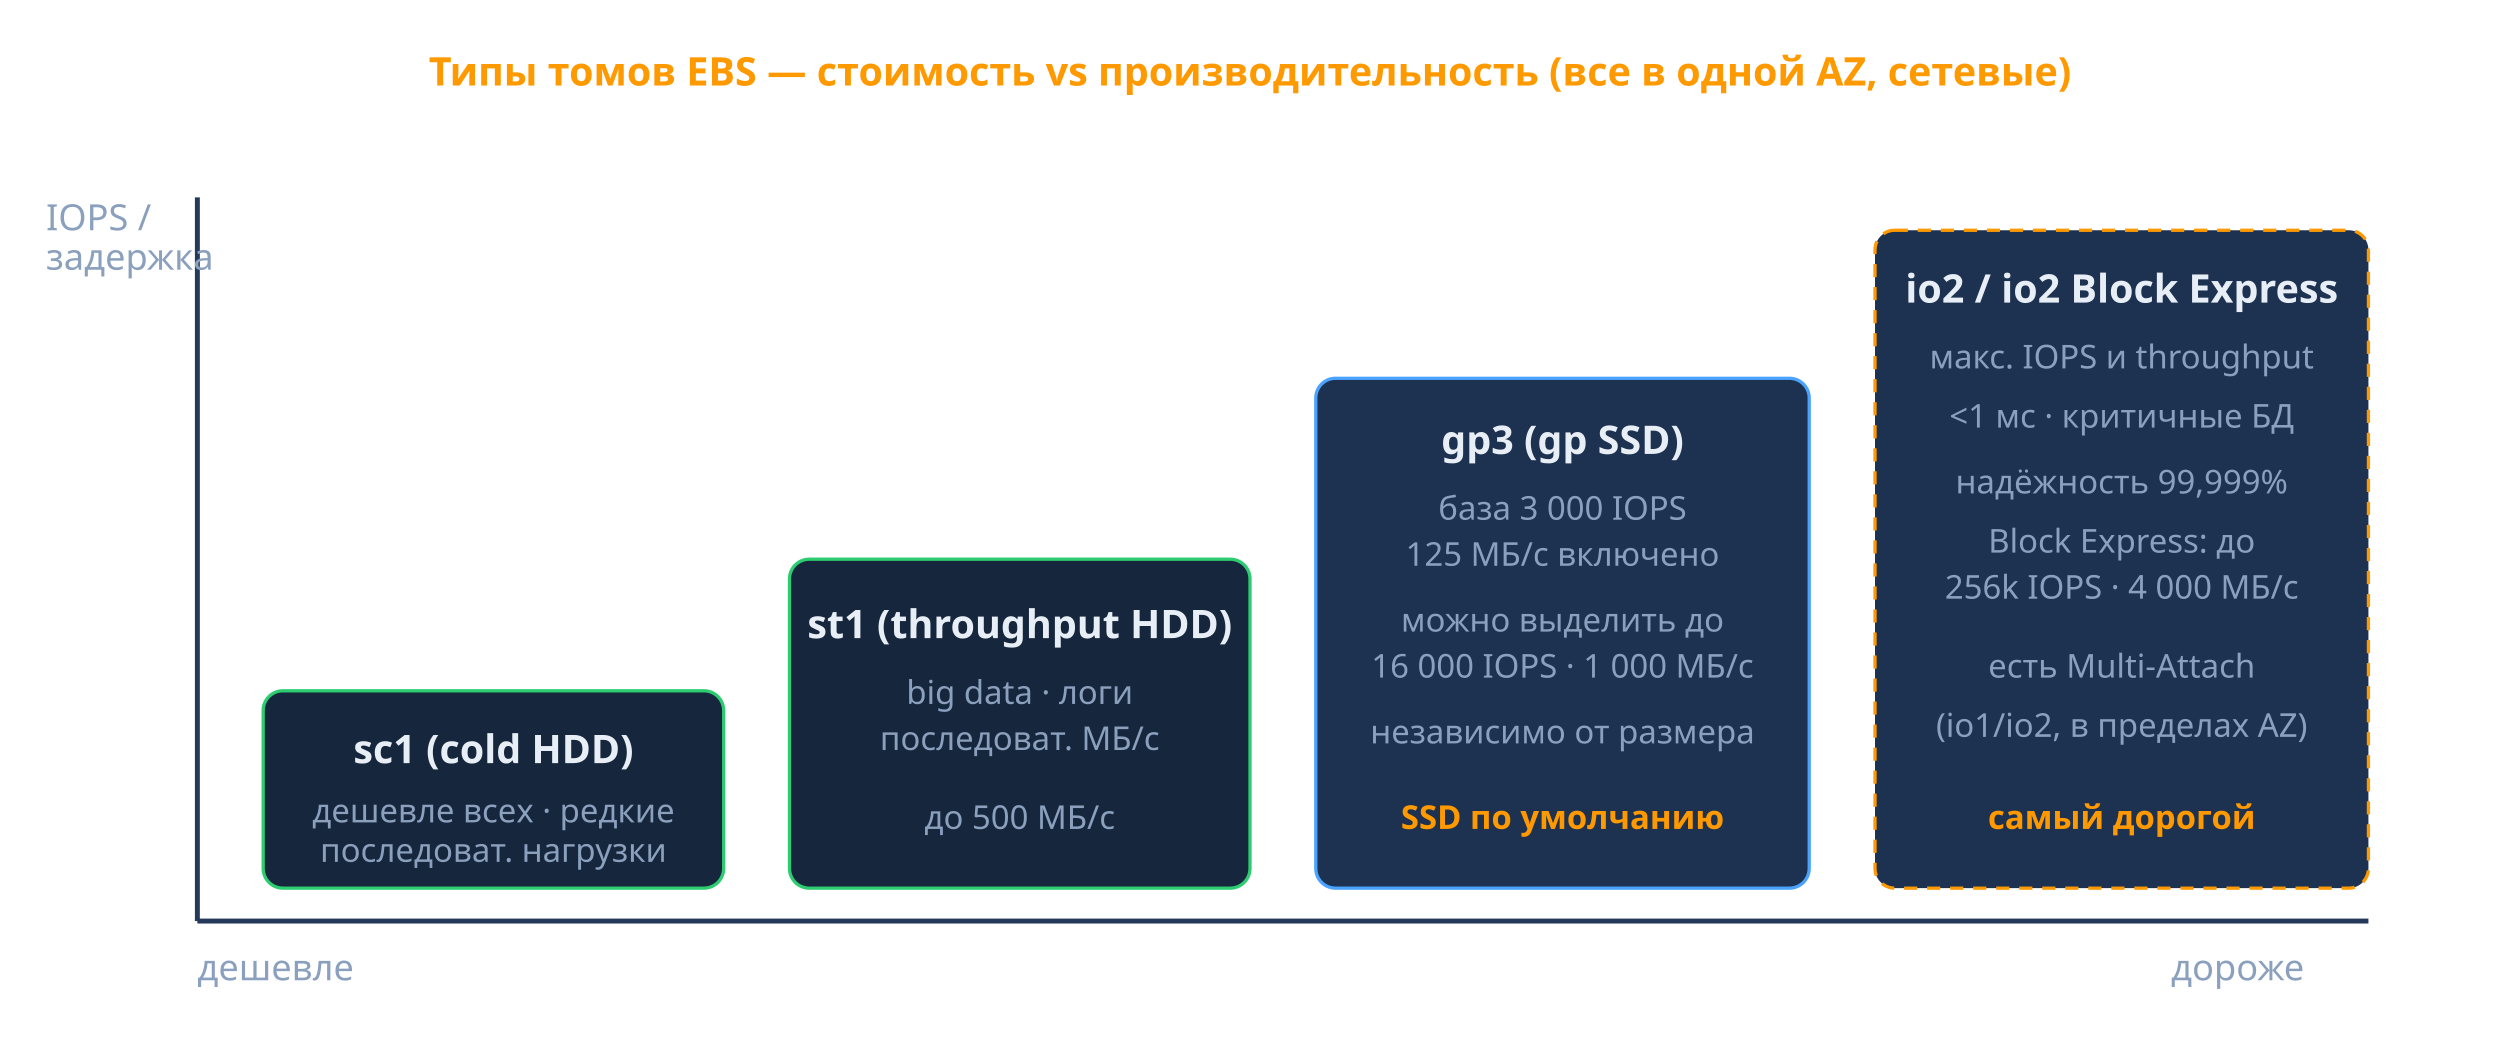
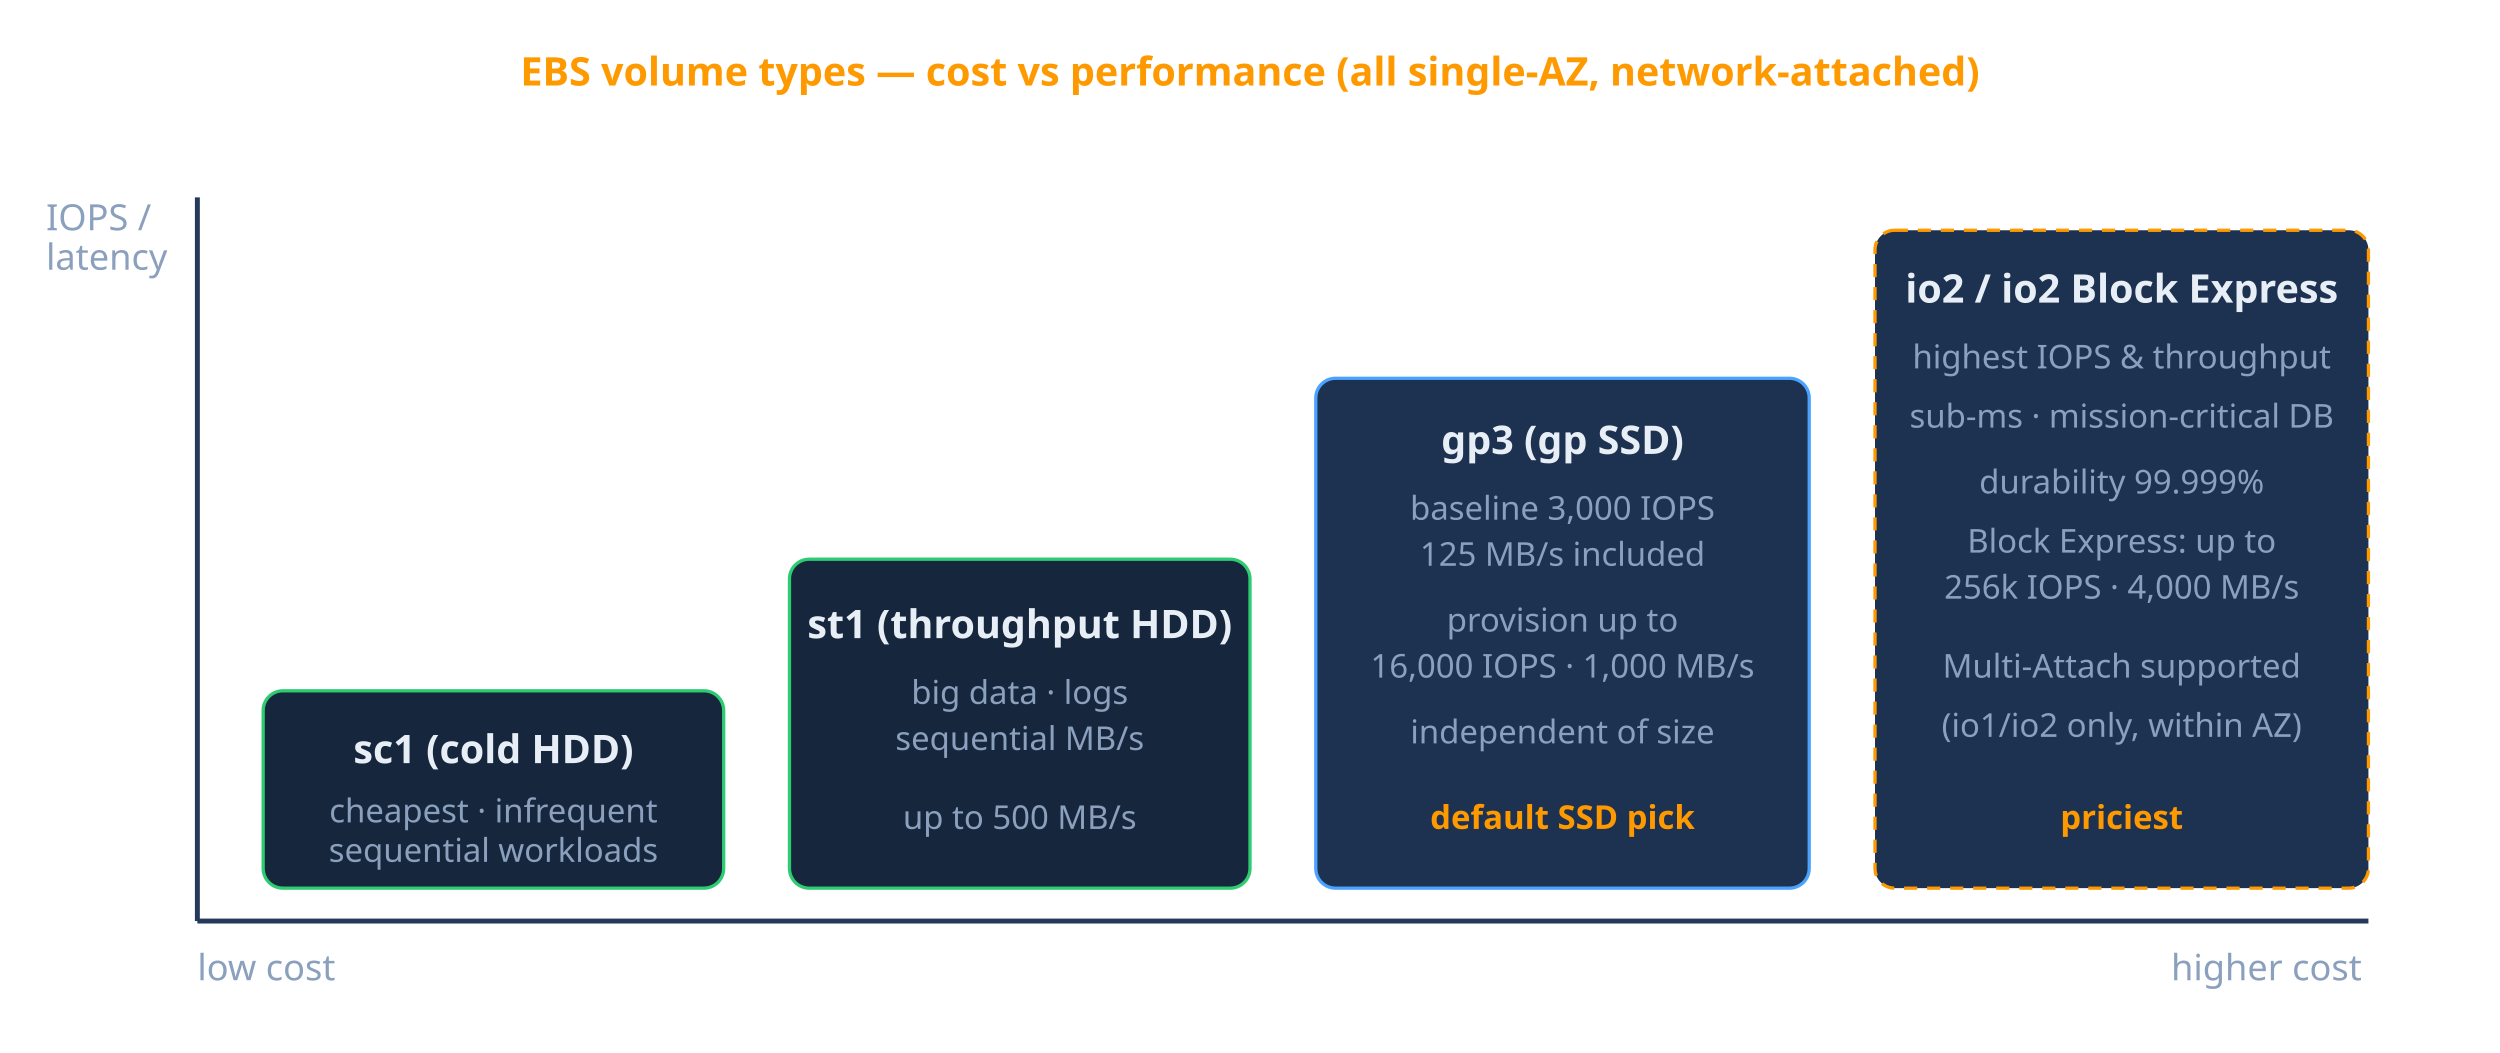
- <svg xmlns="http://www.w3.org/2000/svg" viewBox="0 0 760 320" role="img" aria-label="Сравнение типов томов EBS по стоимости и производительности: gp3, io2 Block Express, st1 и sc1">
+ <svg xmlns="http://www.w3.org/2000/svg" viewBox="0 0 760 320" role="img" aria-label="EBS volume types compared on cost versus performance, showing gp3, io2 Block Express, st1, and sc1">
  <style>
    .axis { stroke: #25395a; stroke-width: 1.5; }
    .axarrow { stroke: #4aa3ff; stroke-width: 1.5; fill: none; }
    .axlbl { fill: #8aa0bd; font: 11px system-ui, sans-serif; }
    .ssd { fill: #1d3150; stroke: #4aa3ff; }
    .hdd { fill: #16263d; stroke: #2ecc71; }
    .hi { fill: #1d3150; stroke: #ff9900; stroke-dasharray: 4 3; }
    .bt { fill: #e8eef6; font: 600 12px system-ui, sans-serif; text-anchor: middle; }
    .sub { fill: #8aa0bd; font: 10px system-ui, sans-serif; text-anchor: middle; }
    .ttl { fill: #ff9900; font: 700 12px system-ui, sans-serif; text-anchor: middle; }
    .tag { fill: #ff9900; font: 700 10px system-ui, sans-serif; text-anchor: middle; }
  </style>
-   <text x="380" y="26" class="ttl">Типы томов EBS — стоимость vs производительность (все в одной AZ, сетевые)</text>
+   <text x="380" y="26" class="ttl">EBS volume types — cost vs performance (all single-AZ, network-attached)</text>
  <line class="axis" x1="60" y1="280" x2="720" y2="280" />
  <line class="axis" x1="60" y1="60" x2="60" y2="280" />
-   <text x="60" y="298" class="axlbl">дешевле</text>
-   <text x="660" y="298" class="axlbl">дороже</text>
+   <text x="60" y="298" class="axlbl">low cost</text>
+   <text x="660" y="298" class="axlbl">higher cost</text>
  <text x="14" y="70" class="axlbl">IOPS /</text>
-   <text x="14" y="82" class="axlbl">задержка</text>
+   <text x="14" y="82" class="axlbl">latency</text>
  <rect class="hdd" x="80" y="210" width="140" height="60" rx="6" />
  <text class="bt" x="150" y="232">sc1 (cold HDD)</text>
-   <text class="sub" x="150" y="250">дешевле всех · редкие</text>
-   <text class="sub" x="150" y="262">последоват. нагрузки</text>
+   <text class="sub" x="150" y="250">cheapest · infrequent</text>
+   <text class="sub" x="150" y="262">sequential workloads</text>
  <rect class="hdd" x="240" y="170" width="140" height="100" rx="6" />
  <text class="bt" x="310" y="194">st1 (throughput HDD)</text>
-   <text class="sub" x="310" y="214">big data · логи</text>
-   <text class="sub" x="310" y="228">последоват. МБ/с</text>
-   <text class="sub" x="310" y="252">до 500 МБ/с</text>
+   <text class="sub" x="310" y="214">big data · logs</text>
+   <text class="sub" x="310" y="228">sequential MB/s</text>
+   <text class="sub" x="310" y="252">up to 500 MB/s</text>
  <rect class="ssd" x="400" y="115" width="150" height="155" rx="6" />
  <text class="bt" x="475" y="138">gp3 (gp SSD)</text>
-   <text class="sub" x="475" y="158">база 3 000 IOPS</text>
-   <text class="sub" x="475" y="172">125 МБ/с включено</text>
-   <text class="sub" x="475" y="192">можно выделить до</text>
-   <text class="sub" x="475" y="206">16 000 IOPS · 1 000 МБ/с</text>
-   <text class="sub" x="475" y="226">независимо от размера</text>
-   <text class="tag" x="475" y="252">SSD по умолчанию</text>
+   <text class="sub" x="475" y="158">baseline 3,000 IOPS</text>
+   <text class="sub" x="475" y="172">125 MB/s included</text>
+   <text class="sub" x="475" y="192">provision up to</text>
+   <text class="sub" x="475" y="206">16,000 IOPS · 1,000 MB/s</text>
+   <text class="sub" x="475" y="226">independent of size</text>
+   <text class="tag" x="475" y="252">default SSD pick</text>
  <rect class="hi" x="570" y="70" width="150" height="200" rx="6" />
  <text class="bt" x="645" y="92">io2 / io2 Block Express</text>
-   <text class="sub" x="645" y="112">макс. IOPS и throughput</text>
-   <text class="sub" x="645" y="130">&lt;1 мс · критичные БД</text>
-   <text class="sub" x="645" y="150">надёжность 99,999%</text>
-   <text class="sub" x="645" y="168">Block Express: до</text>
-   <text class="sub" x="645" y="182">256k IOPS · 4 000 МБ/с</text>
-   <text class="sub" x="645" y="206">есть Multi-Attach</text>
-   <text class="sub" x="645" y="224">(io1/io2, в пределах AZ)</text>
-   <text class="tag" x="645" y="252">самый дорогой</text>
+   <text class="sub" x="645" y="112">highest IOPS &amp; throughput</text>
+   <text class="sub" x="645" y="130">sub-ms · mission-critical DB</text>
+   <text class="sub" x="645" y="150">durability 99.999%</text>
+   <text class="sub" x="645" y="168">Block Express: up to</text>
+   <text class="sub" x="645" y="182">256k IOPS · 4,000 MB/s</text>
+   <text class="sub" x="645" y="206">Multi-Attach supported</text>
+   <text class="sub" x="645" y="224">(io1/io2 only, within AZ)</text>
+   <text class="tag" x="645" y="252">priciest</text>
</svg>
